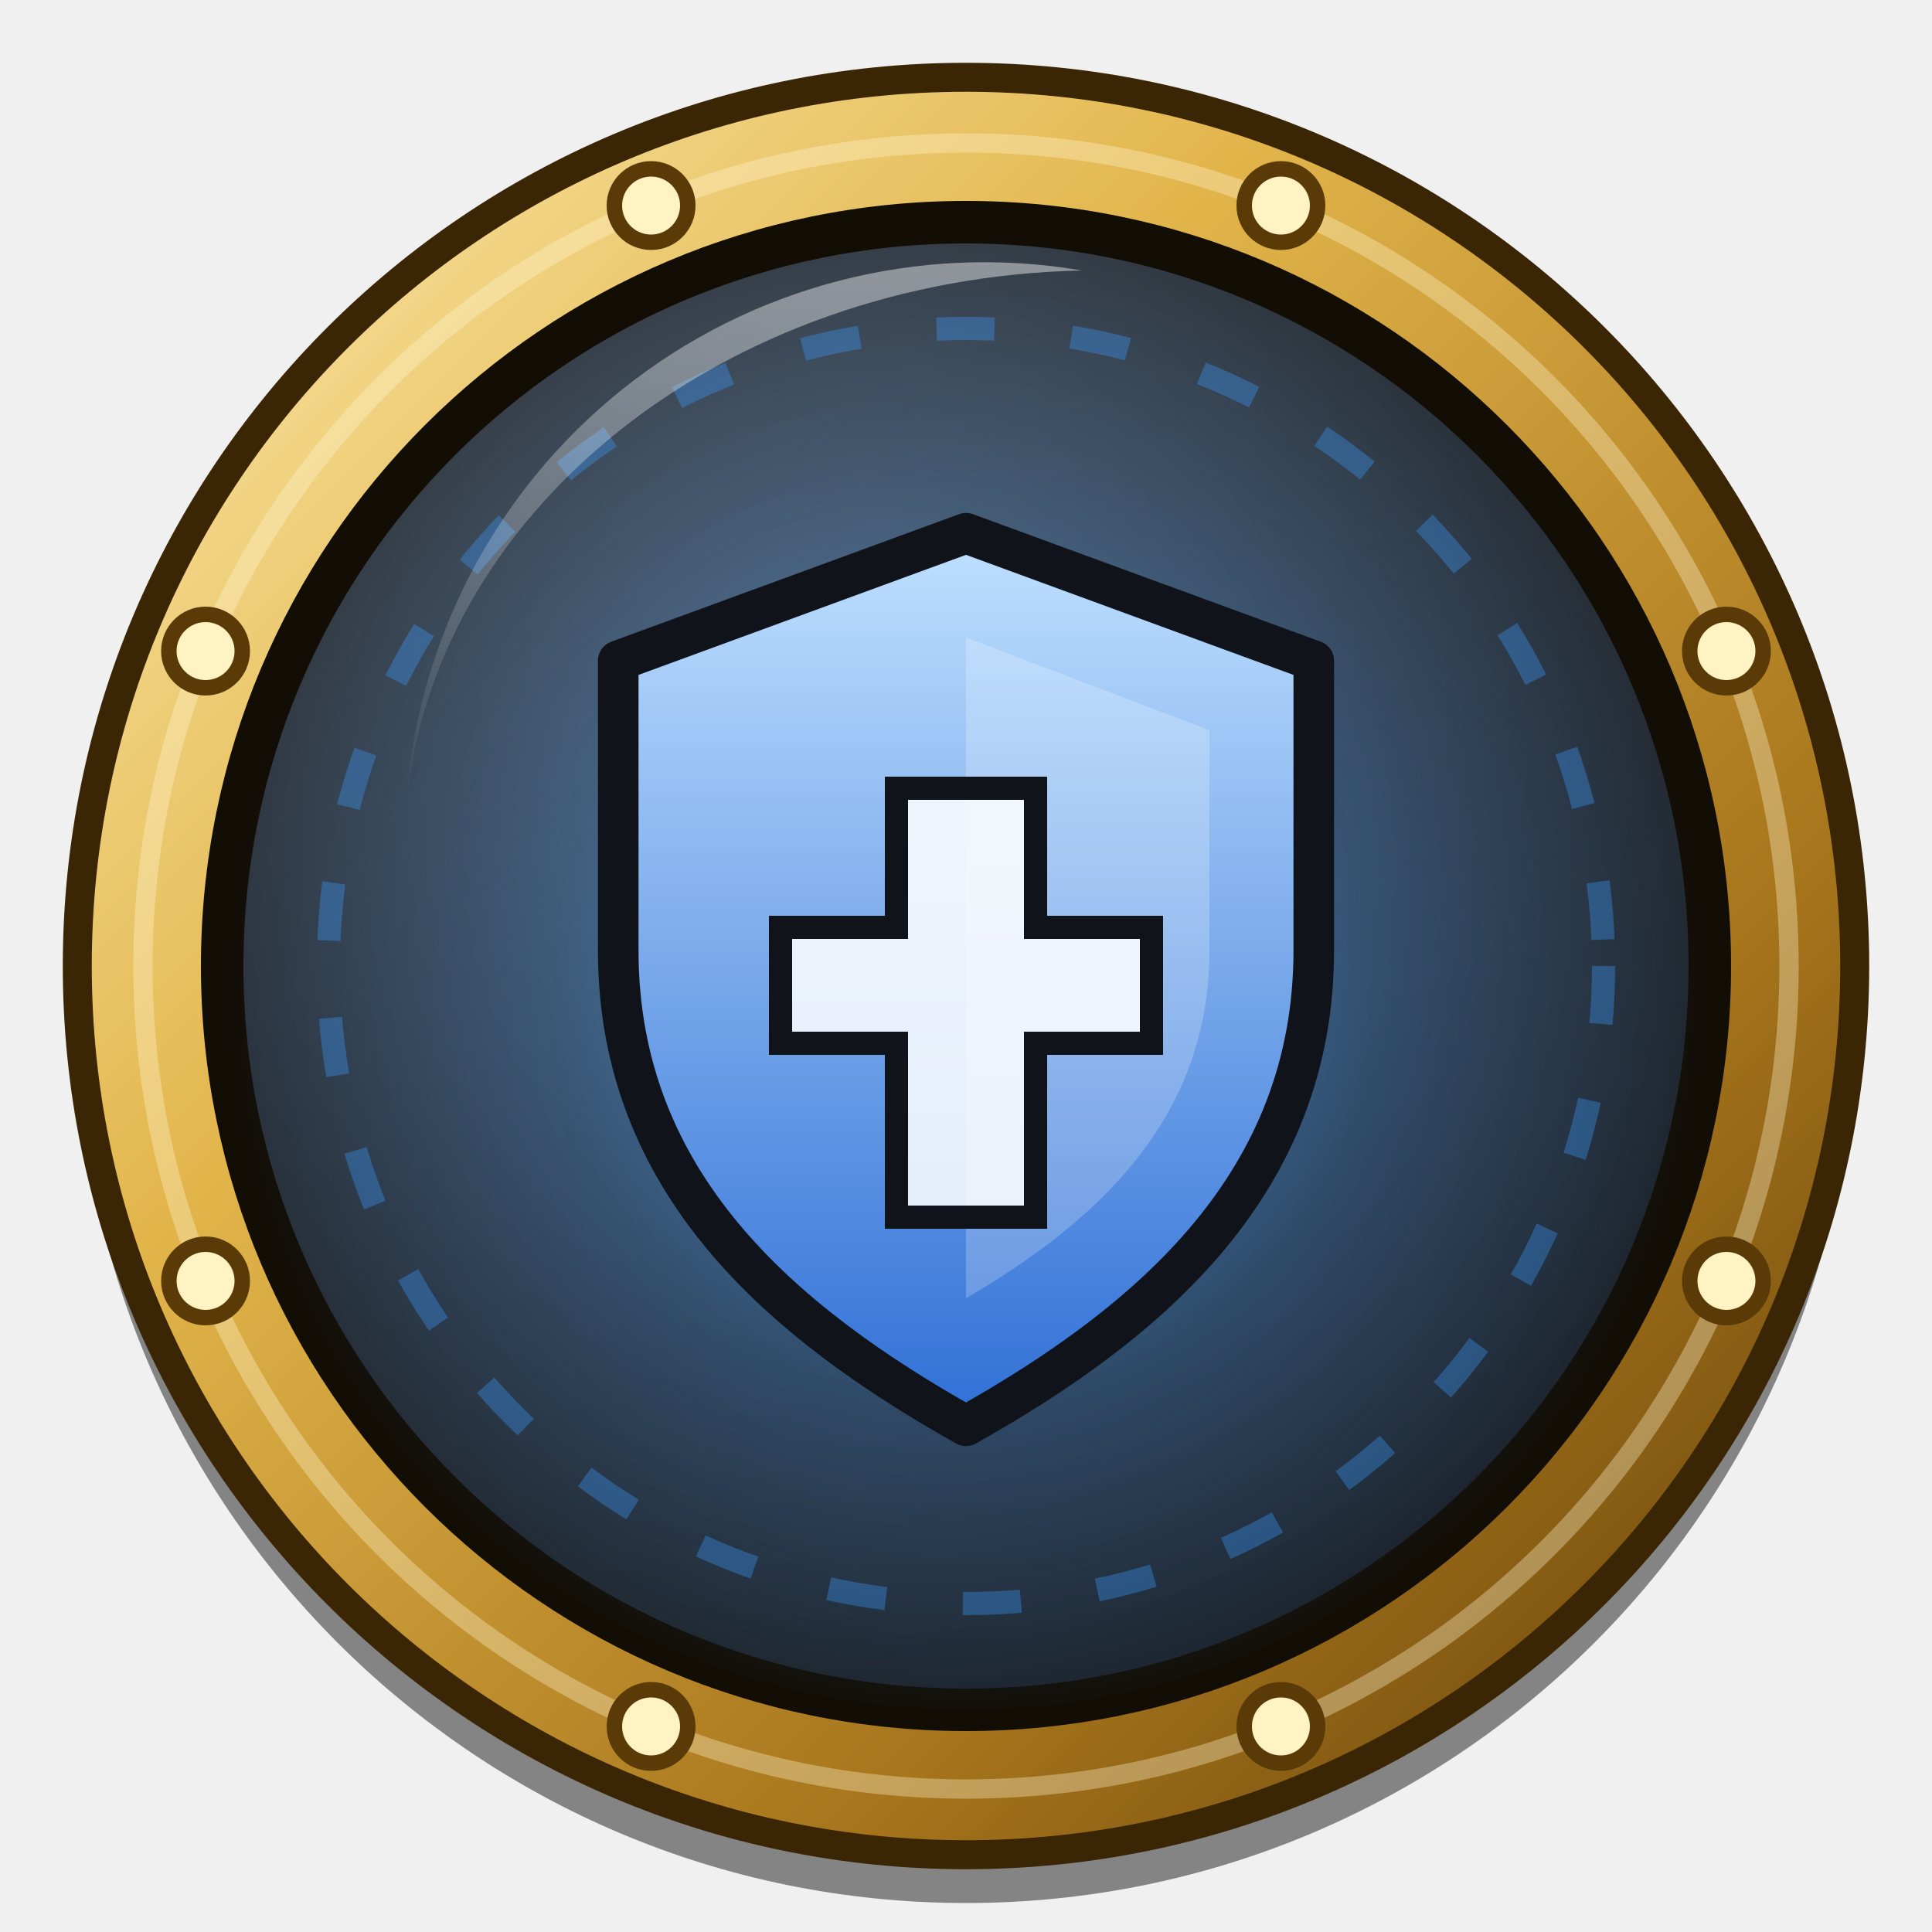
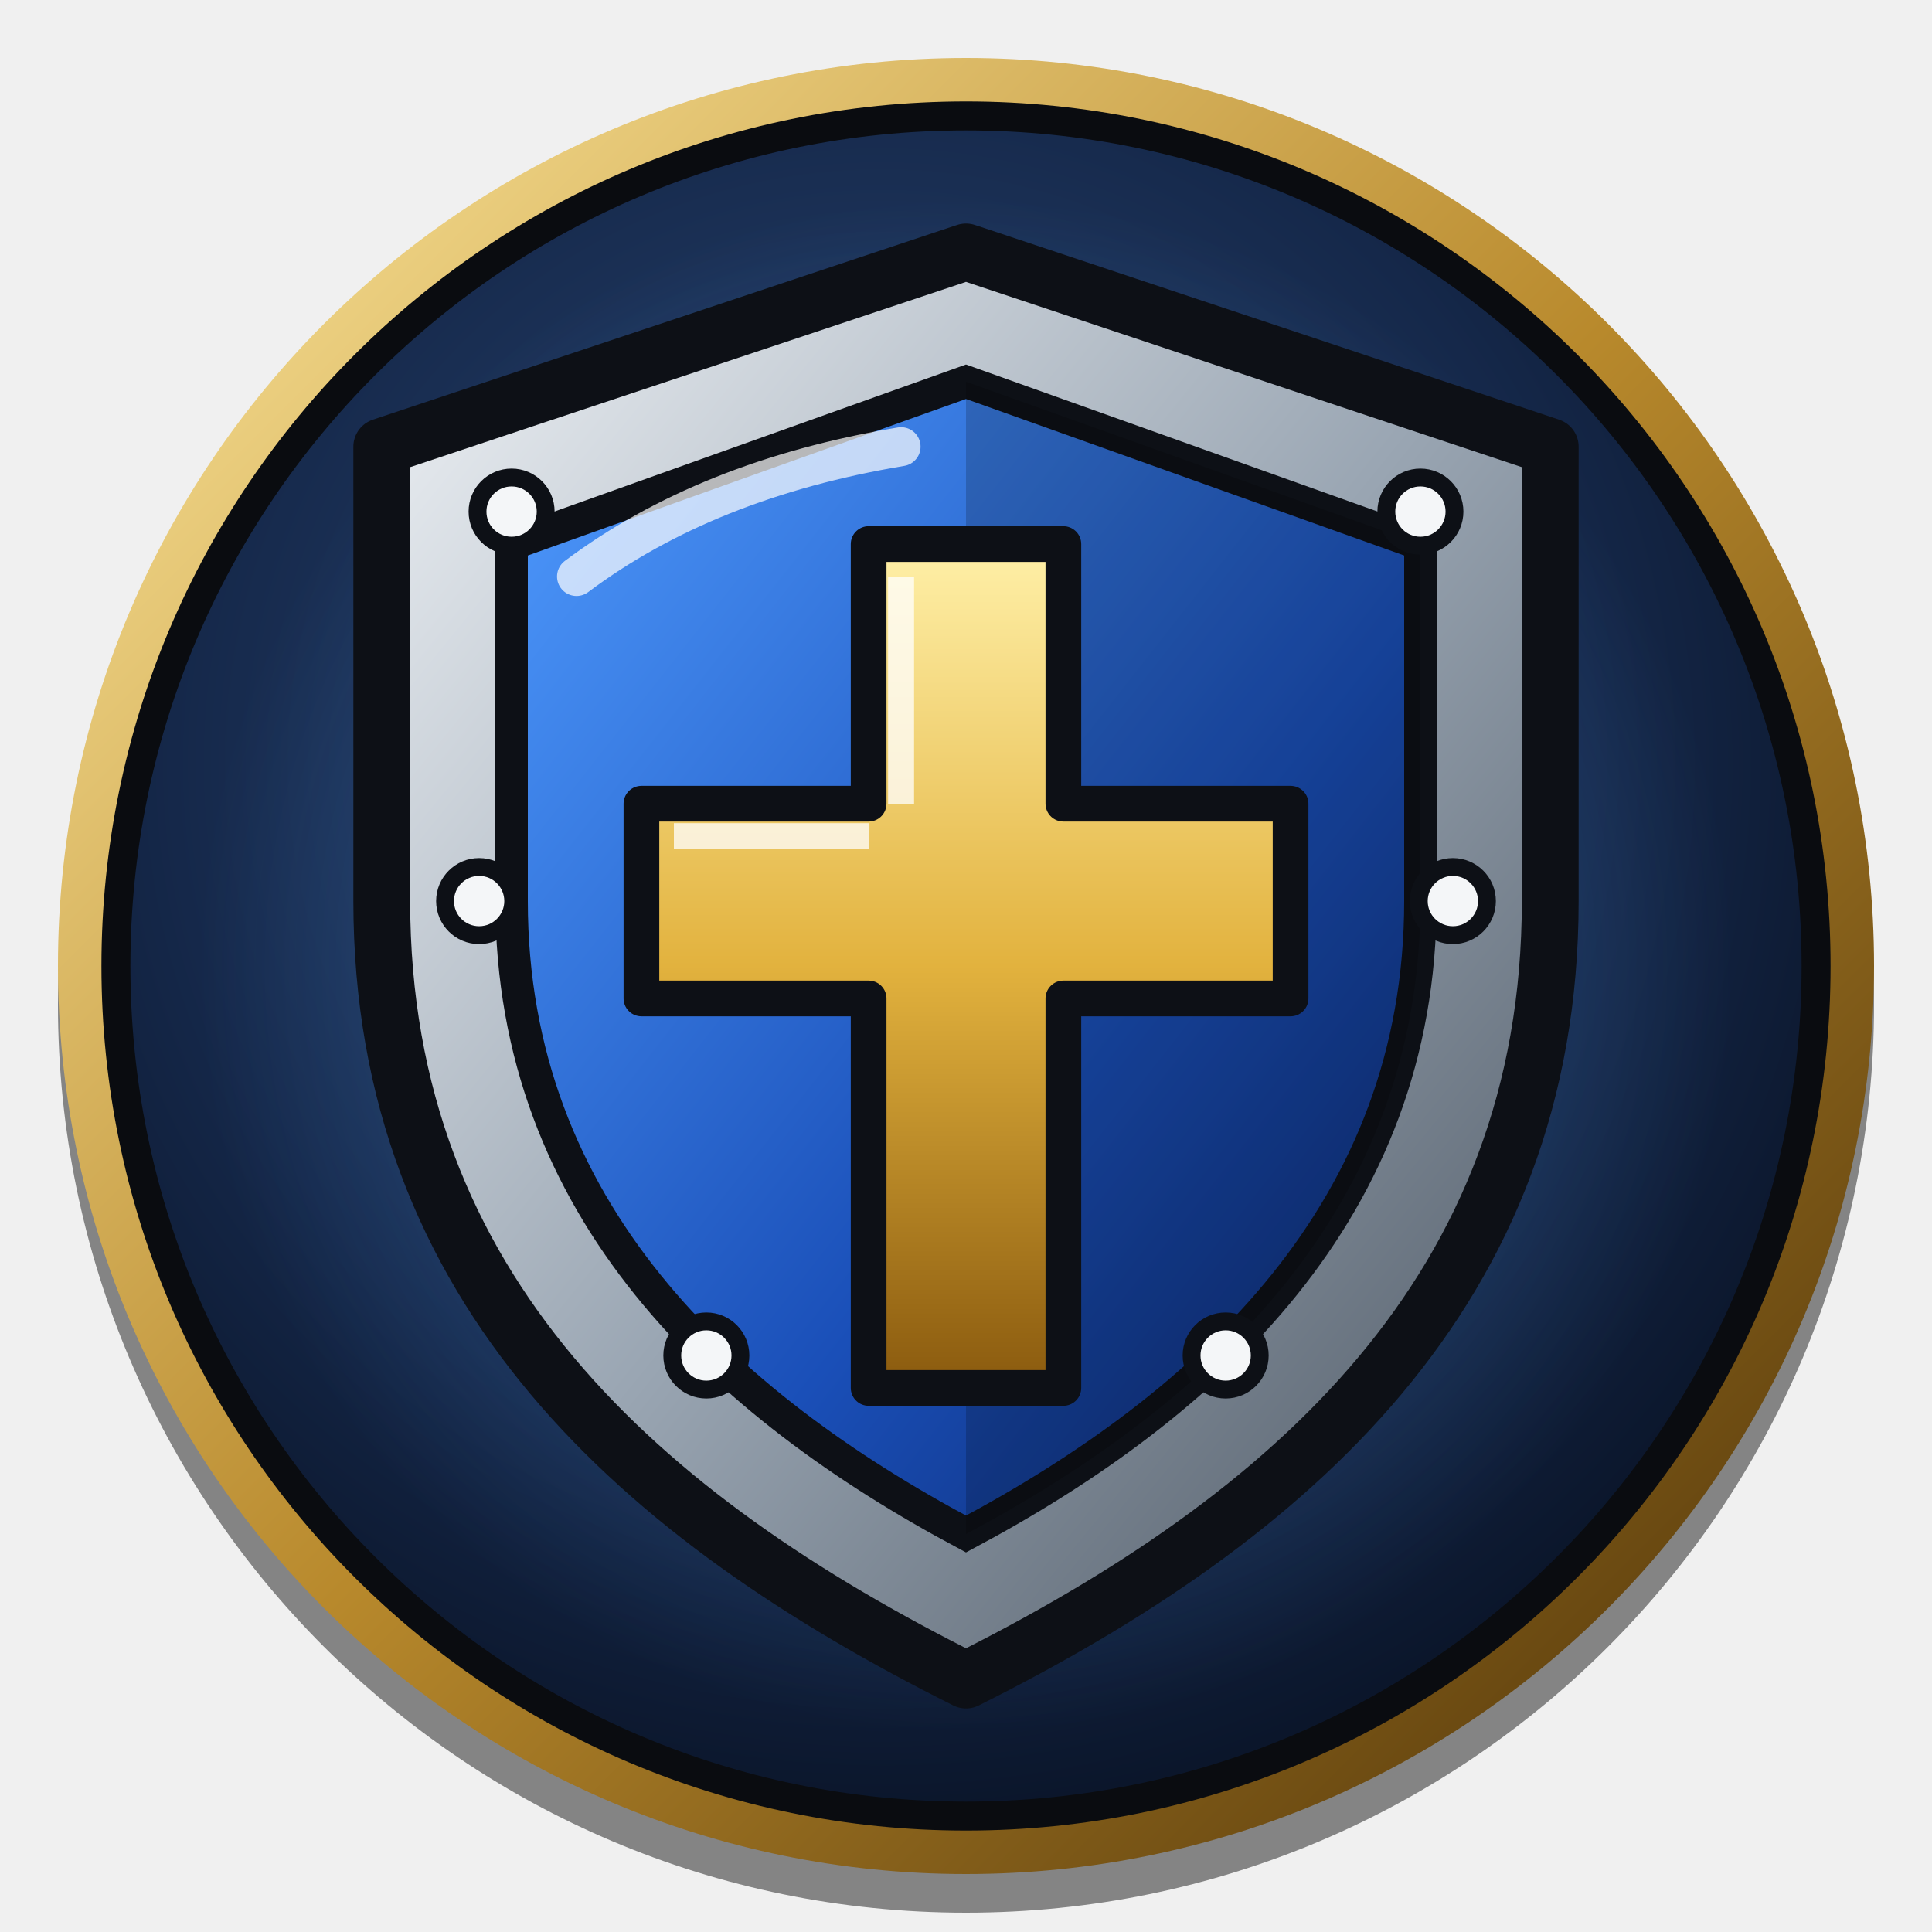
<svg xmlns="http://www.w3.org/2000/svg" viewBox="0 0 100 100">
  <defs>
-     <linearGradient id="rim" x1="0" y1="0" x2="1" y2="1">
-       <stop offset="0" stop-color="#fff0b8" />
-       <stop offset=".35" stop-color="#e2b54b" />
-       <stop offset=".7" stop-color="#a8761c" />
-       <stop offset="1" stop-color="#5b3a08" />
+     <radialGradient id="disc" cx="45%" cy="38%" r="70%">
+       <stop offset="0" stop-color="#2c4a78" />
+       <stop offset=".6" stop-color="#15284a" />
+       <stop offset="1" stop-color="#070f1f" />
+     </radialGradient>
+     <linearGradient id="ring" x1="0" y1="0" x2="1" y2="1">
+       <stop offset="0" stop-color="#ffeaa0" />
+       <stop offset=".5" stop-color="#b8892c" />
+       <stop offset="1" stop-color="#4a2f06" />
    </linearGradient>
-     <linearGradient id="gold" x1="0" y1="0" x2="0" y2="1">
-       <stop offset="0" stop-color="#ffe89a" />
-       <stop offset="1" stop-color="#b07a16" />
-     </linearGradient>
-     <radialGradient id="stone" cx="42%" cy="35%" r="75%">
-       <stop offset="0" stop-color="#56616d" />
-       <stop offset=".6" stop-color="#2b333c" />
-       <stop offset="1" stop-color="#151a20" />
+     <radialGradient id="halo" cx="50%" cy="50%" r="50%">
+       <stop offset="0" stop-color="#5aa8ff" stop-opacity=".45" />
+       <stop offset="1" stop-color="#5aa8ff" stop-opacity="0" />
    </radialGradient>
-     <radialGradient id="halo" cx="50%" cy="52%" r="50%">
-       <stop offset="0" stop-color="#3d9bff" stop-opacity=".75" />
-       <stop offset=".55" stop-color="#3d9bff" stop-opacity=".22" />
-       <stop offset="1" stop-color="#3d9bff" stop-opacity="0" />
-     </radialGradient>
-     <linearGradient id="em" x1="0" y1="0" x2="0" y2="1">
-       <stop offset="0" stop-color="#bfe0ff" />
-       <stop offset="1" stop-color="#2f6fd6" />
-     </linearGradient>
-     <linearGradient id="shine" x1="0" y1="0" x2="0" y2="1">
-       <stop offset="0" stop-color="#fff" stop-opacity=".45" />
-       <stop offset="1" stop-color="#fff" stop-opacity="0" />
-     </linearGradient>
  </defs>
-   <circle cx="50" cy="52.5" r="46" fill="#000" fill-opacity=".45" />
-   <circle cx="50" cy="50" r="46" fill="url(#rim)" stroke="#3a2504" stroke-width="1.5" />
-   <circle cx="50" cy="50" r="42.6" fill="none" stroke="#fff6d0" stroke-opacity=".35" stroke-width="1" />
-   <circle cx="89.36" cy="66.30" r="1.9" fill="#fff3c4" stroke="#5a3b08" stroke-width=".8" />
-   <circle cx="66.30" cy="89.36" r="1.9" fill="#fff3c4" stroke="#5a3b08" stroke-width=".8" />
-   <circle cx="33.70" cy="89.36" r="1.9" fill="#fff3c4" stroke="#5a3b08" stroke-width=".8" />
-   <circle cx="10.64" cy="66.30" r="1.9" fill="#fff3c4" stroke="#5a3b08" stroke-width=".8" />
-   <circle cx="10.64" cy="33.70" r="1.9" fill="#fff3c4" stroke="#5a3b08" stroke-width=".8" />
-   <circle cx="33.70" cy="10.64" r="1.9" fill="#fff3c4" stroke="#5a3b08" stroke-width=".8" />
-   <circle cx="66.30" cy="10.64" r="1.9" fill="#fff3c4" stroke="#5a3b08" stroke-width=".8" />
-   <circle cx="89.36" cy="33.70" r="1.9" fill="#fff3c4" stroke="#5a3b08" stroke-width=".8" />
-   <circle cx="50" cy="50" r="38.5" fill="url(#stone)" stroke="#120d05" stroke-width="2.2" />
-   <circle cx="50" cy="50" r="38.5" fill="url(#halo)" />
-   <circle cx="50" cy="50" r="33" fill="none" stroke="#3d9bff" stroke-opacity=".35" stroke-width="1.2" stroke-dasharray="3 4" />
-   <g transform="translate(50 51) scale(.6) translate(-50 -50)">
-     <path d="M50 11 L80 22 L80 47 C80 67 66 79 50 88 C34 79 20 67 20 47 L20 22 Z" fill="url(#em)" stroke="#10131a" stroke-width="3.5" stroke-linejoin="round" />
-     <path d="M50 20 L71 28 L71 47 C71 61 62 70 50 77 Z" fill="#ffffff" fill-opacity=".22" />
-     <path d="M44 33 H56 V45 H66 V55 H56 V70 H44 V55 H34 V45 H44 Z" fill="#ffffff" fill-opacity=".85" stroke="#10131a" stroke-width="2" />
+   <circle cx="50" cy="52" r="47" fill="#000" fill-opacity=".45" />
+   <circle cx="50" cy="50" r="47" fill="url(#ring)" />
+   <circle cx="50" cy="50" r="44" fill="url(#disc)" stroke="#0a0c10" stroke-width="1.5" />
+   <circle cx="50" cy="50" r="40" fill="url(#halo)" />
+   <g transform="translate(50 50) scale(.84) translate(-50 -50)">
+     <defs>
+       <linearGradient id="rim" x1="0" y1="0" x2="1" y2="1">
+         <stop offset="0" stop-color="#f2f5f8" />
+         <stop offset=".5" stop-color="#9aa6b3" />
+         <stop offset="1" stop-color="#4a5460" />
+       </linearGradient>
+       <linearGradient id="field" x1="0" y1="0" x2="1" y2="1">
+         <stop offset="0" stop-color="#4f9bff" />
+         <stop offset=".6" stop-color="#1a4fb8" />
+         <stop offset="1" stop-color="#0a2466" />
+       </linearGradient>
+       <linearGradient id="gold" x1="0" y1="0" x2="0" y2="1">
+         <stop offset="0" stop-color="#fff0a8" />
+         <stop offset=".5" stop-color="#e2b23e" />
+         <stop offset="1" stop-color="#8a5a0e" />
+       </linearGradient>
+     </defs>
+     <path d="M50 6 L86 18 L86 46 C86 70 70 84 50 94 C30 84 14 70 14 46 L14 18 Z" fill="url(#rim)" stroke="#0d1016" stroke-width="3.5" stroke-linejoin="round" />
+     <path d="M50 14 L78 24 L78 46 C78 65 65 77 50 85 C35 77 22 65 22 46 L22 24 Z" fill="url(#field)" stroke="#0d1016" stroke-width="2" />
+     <path d="M50 14 L78 24 L78 46 C78 65 65 77 50 85 Z" fill="#000" fill-opacity=".18" />
+     <path d="M44 24 H56 V40 H70 V52 H56 V76 H44 V52 H30 V40 H44 Z" fill="url(#gold)" stroke="#0d1016" stroke-width="2.2" stroke-linejoin="round" />
+     <path d="M46 26 V40 M32 42 H44" stroke="#fff" stroke-opacity=".75" stroke-width="1.6" />
+     <circle cx="22" cy="22" r="2.1" fill="#f4f6f8" stroke="#0d1016" stroke-width="1.1" />
+     <circle cx="78" cy="22" r="2.1" fill="#f4f6f8" stroke="#0d1016" stroke-width="1.1" />
+     <circle cx="20" cy="46" r="2.1" fill="#f4f6f8" stroke="#0d1016" stroke-width="1.1" />
+     <circle cx="80" cy="46" r="2.1" fill="#f4f6f8" stroke="#0d1016" stroke-width="1.1" />
+     <circle cx="34" cy="74" r="2.1" fill="#f4f6f8" stroke="#0d1016" stroke-width="1.1" />
+     <circle cx="66" cy="74" r="2.1" fill="#f4f6f8" stroke="#0d1016" stroke-width="1.1" />
+     <path d="M26 26 Q34 20 46 18" stroke="#fff" stroke-opacity=".7" stroke-width="2.4" fill="none" stroke-linecap="round" />
  </g>
-   <path d="M21 42 A30 30 0 0 1 56 14 A36 30 0 0 0 21 42Z" fill="url(#shine)" />
</svg>
